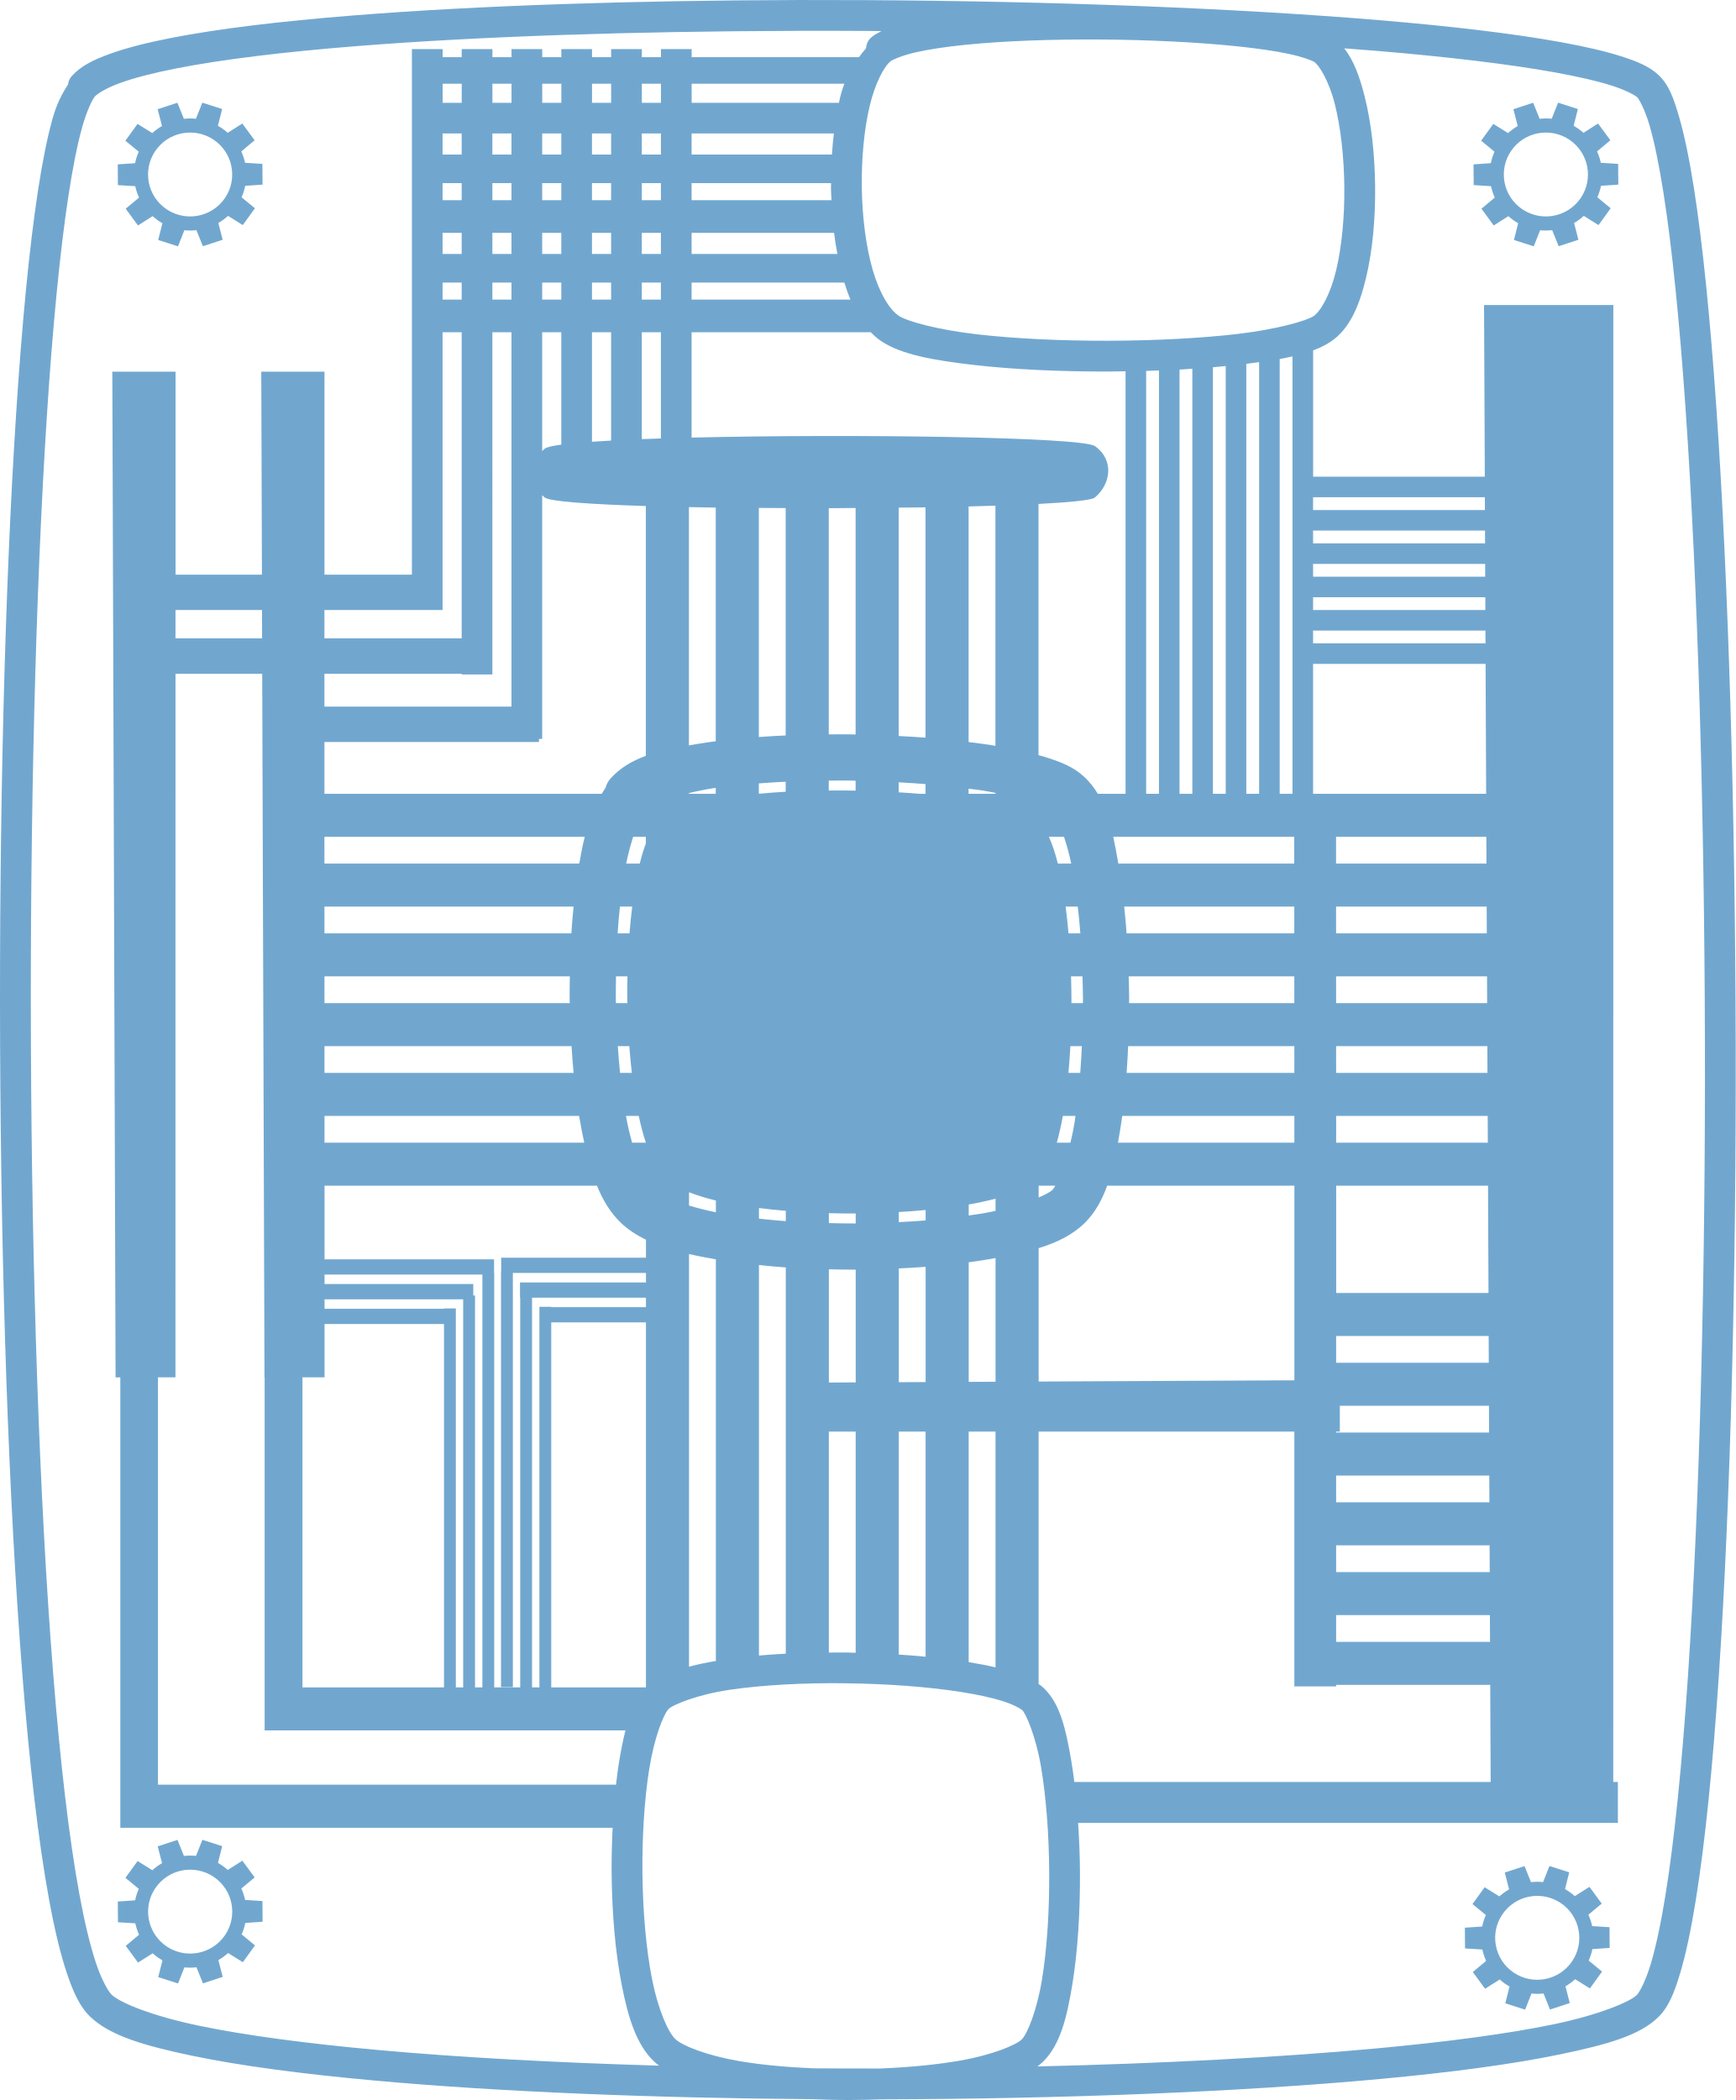
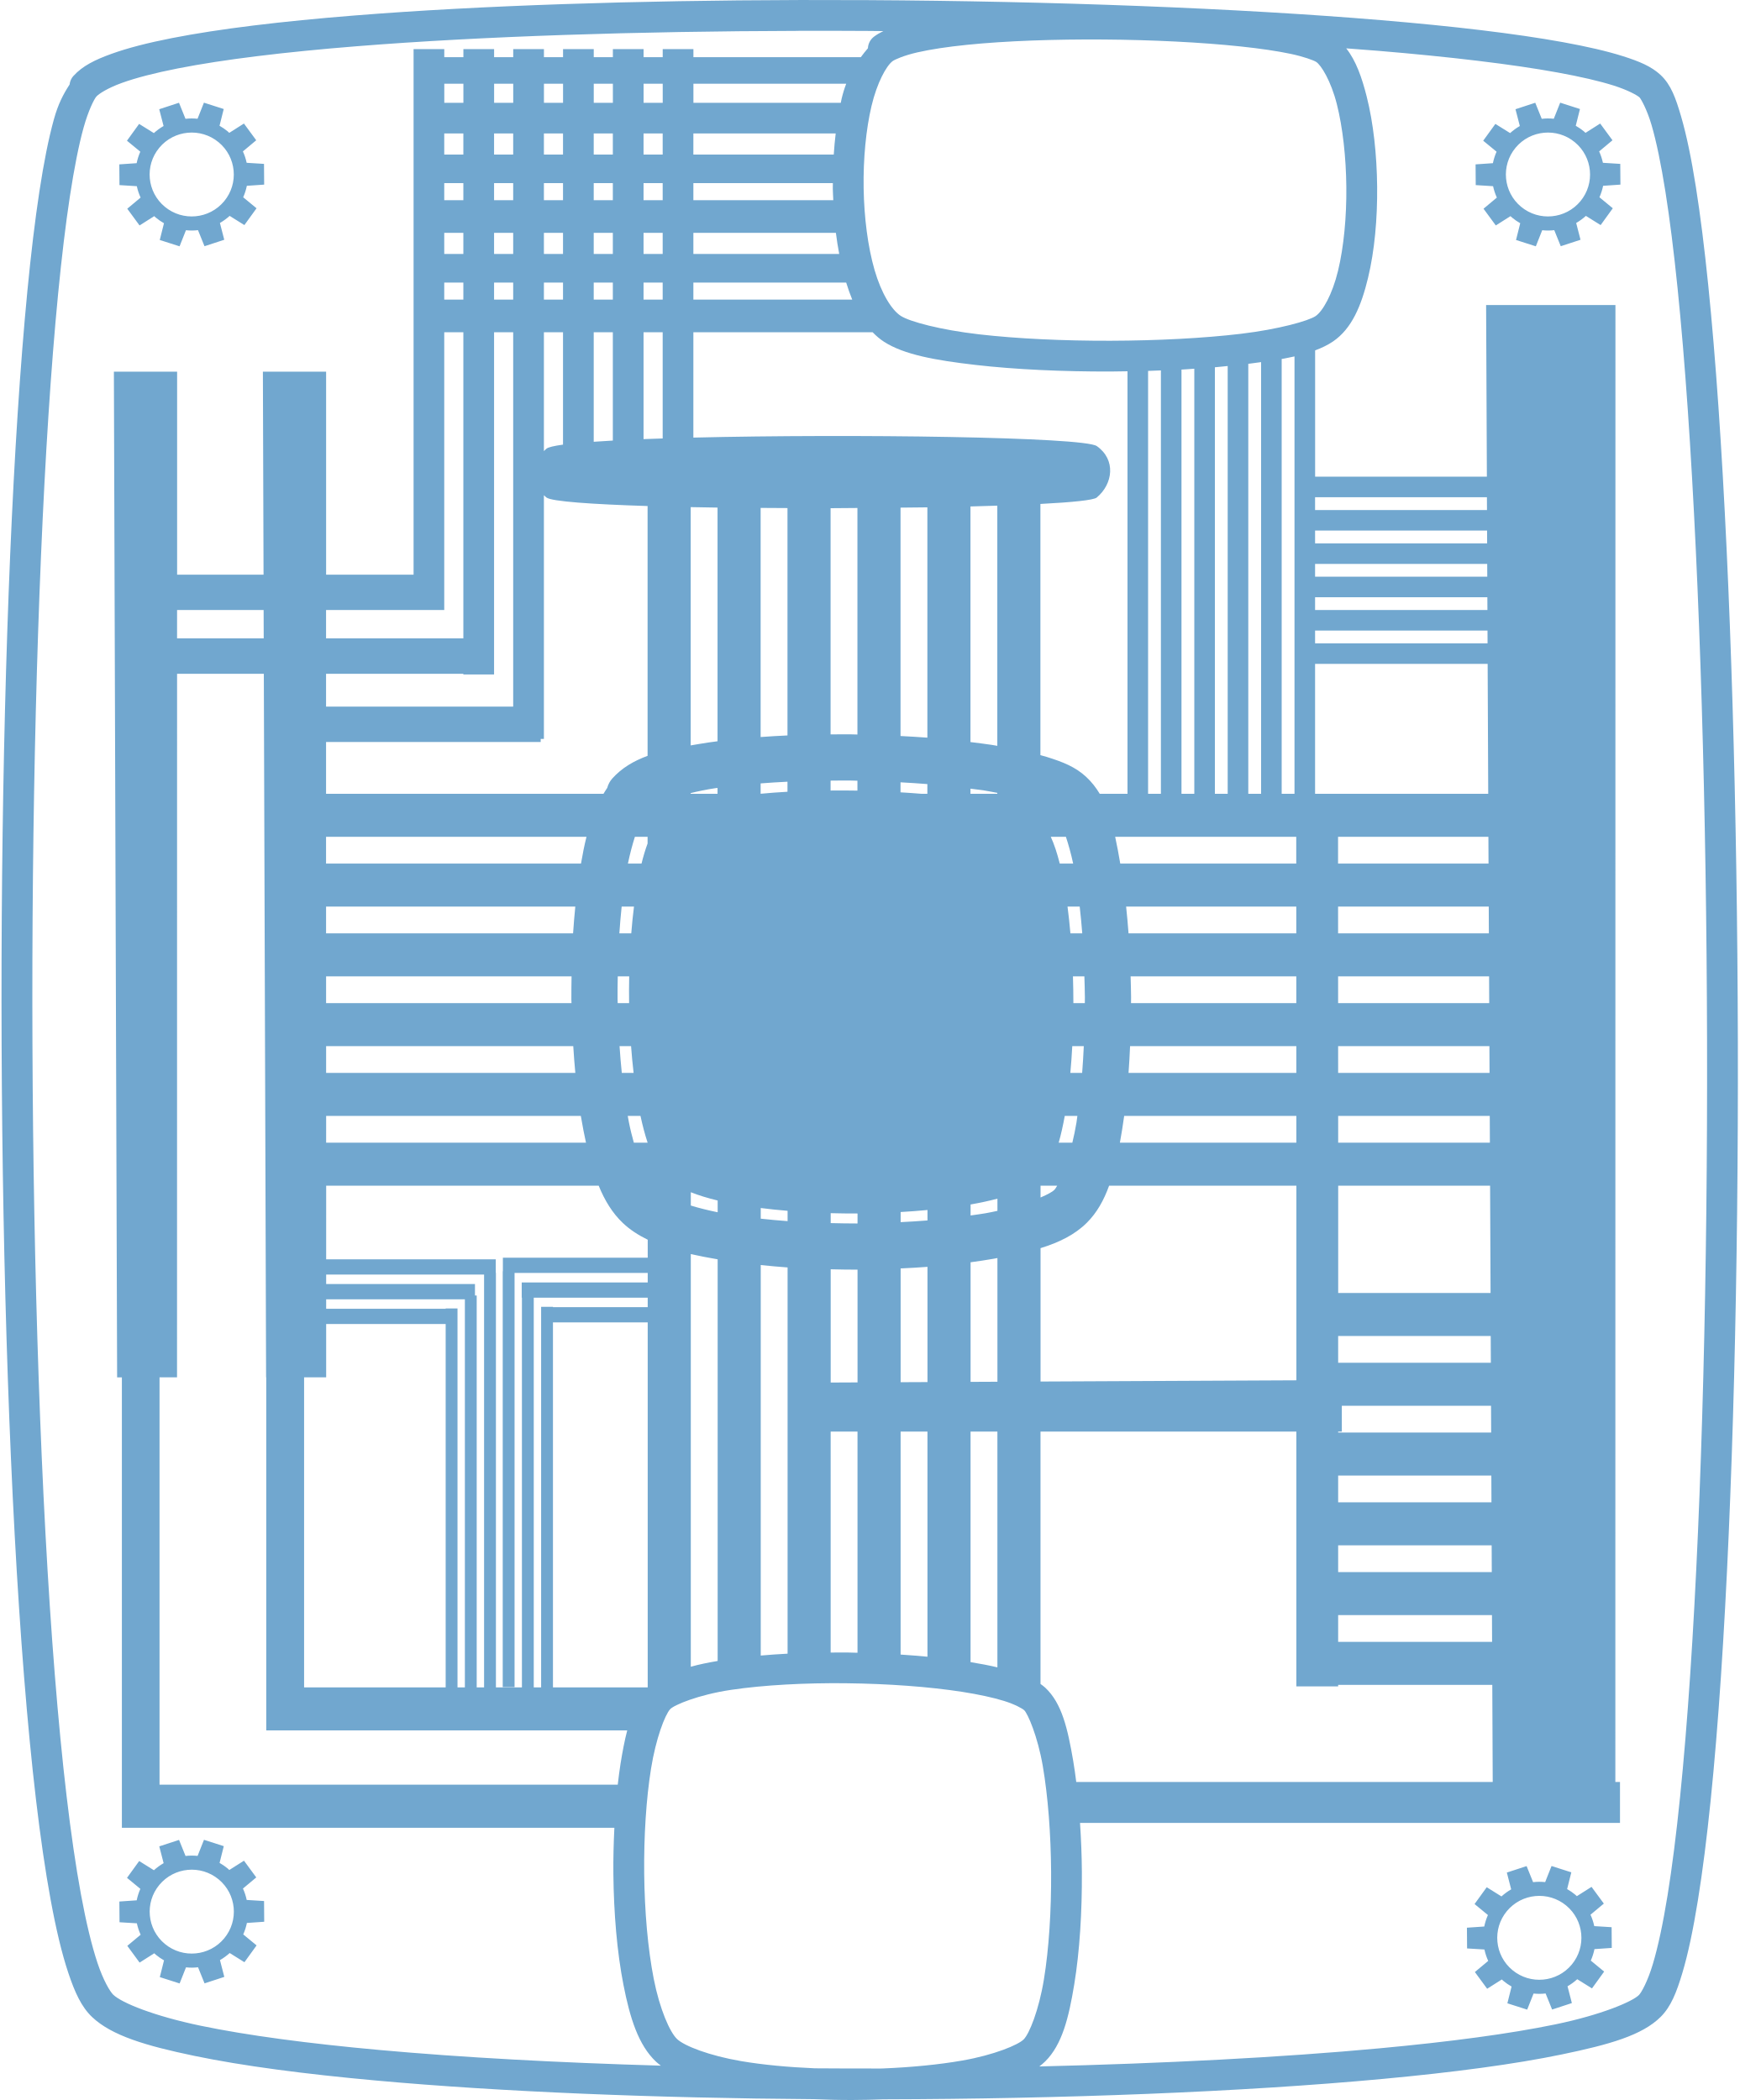
- <svg xmlns="http://www.w3.org/2000/svg" version="1.1" viewBox="0 0 211.63 256">
+ <svg xmlns="http://www.w3.org/2000/svg" version="1.1" width="212" height="256" viewBox="0 0 211.63 256">
  <path d="m97.135 0.003c-19.609 0.048-38.753 0.654-54.171 1.889-8.81 0.706-16.396 1.612-22.213 2.756-2.909 0.572-5.375 1.202-7.367 1.922-1.989 0.719-3.524 1.472-4.618 2.69-0.001 0.001-0.008-0.001-0.008 0a1.877 1.877 0 0 0 -0.462 1.047c-0.759 1.158-1.396 2.375-1.914 4.246-0.647 2.332-1.23 5.274-1.765 8.781-1.07 7.014-1.947 16.274-2.648 27.06-1.401 21.572-2.069 49.238-1.957 76.931 0.112 27.692 1.005 55.399 2.735 77.049 0.865 10.825 1.935 20.13 3.239 27.212 0.652 3.541 1.355 6.523 2.149 8.901 0.794 2.378 1.595 4.157 2.909 5.402 2.392 2.266 6.55 3.501 12.449 4.729 5.899 1.228 13.475 2.221 22.198 3.012 15.29 1.387 34.096 2.134 53.31 2.268 1.558 0.065 3.13 0.107 4.71 0.101 1.257-4e-3 2.51-0.034 3.751-0.082 21.875-0.051 43.679-0.888 60.863-2.485 8.634-0.802 16.096-1.793 21.862-2.991 5.766-1.198 9.768-2.317 12.038-4.582 1.249-1.246 1.926-2.983 2.632-5.336 0.706-2.353 1.324-5.326 1.897-8.864 1.146-7.076 2.077-16.417 2.809-27.301 1.462-21.767 2.128-49.673 2.06-77.532-0.068-27.859-0.869-55.656-2.361-77.189-0.746-10.766-1.663-19.962-2.756-26.86-0.547-3.449-1.139-6.318-1.796-8.569-0.657-2.251-1.23-3.877-2.5-5.066-1.123-1.052-2.602-1.661-4.574-2.287-1.971-0.626-4.425-1.188-7.324-1.715-5.798-1.053-13.38-1.947-22.184-2.684-17.608-1.474-40.084-2.315-62.57-2.44-2.811-0.015-5.621-0.019-8.422-0.015zm0.008 3.753c2.791-0.008 5.592-0.002 8.393 0.015 0.647 0.004 1.291 0.011 1.938 0.019-0.403 0.197-0.786 0.414-1.137 0.679a1.877 1.877 0 0 0 -0.741 1.414c-0.303 0.347-0.589 0.714-0.865 1.09h-20.403v-0.989h-3.742v0.989h-2.332v-0.989h-3.742v0.989h-2.331v-0.989h-3.742v0.989h-2.329v-0.989h-3.744v0.989h-2.329v-0.989h-3.744v0.989h-2.329v-0.989h-3.742v64.069h-10.66v-24.742h-7.706l0.08 24.742h-10.534v-24.742h-7.706l0.394 122.6h0.58v54.902h60.025c-0.091 1.856-0.142 3.749-0.122 5.658 0.05 4.746 0.442 9.496 1.232 13.512 0.79 4.016 1.808 7.305 3.951 9.332 0.187 0.177 0.397 0.338 0.603 0.498-12.41-0.361-24.184-0.992-34.326-1.913-8.634-0.783-16.099-1.774-21.765-2.954-5.666-1.18-9.592-2.777-10.639-3.769-0.406-0.384-1.222-1.758-1.928-3.872-0.706-2.114-1.391-4.961-2.023-8.393-1.264-6.864-2.33-16.082-3.189-26.831-1.718-21.498-2.608-49.142-2.719-76.764-0.112-27.622 0.557-55.233 1.949-76.675 0.696-10.721 1.577-19.906 2.619-26.736 0.521-3.415 1.081-6.241 1.664-8.342 0.583-2.101 1.293-3.497 1.561-3.796 0.306-0.341 1.389-1.04 3.1-1.658 1.711-0.619 4.029-1.218 6.818-1.767 5.578-1.097 13.063-2.005 21.788-2.704 15.268-1.224 34.337-1.828 53.876-1.876zm37.189 1.061c5.945 0.043 11.898 0.339 16.671 0.844 2.387 0.252 4.483 0.56 6.106 0.902 1.623 0.342 2.819 0.792 3.117 0.981 0.607 0.385 1.804 2.314 2.522 5.148 0.717 2.834 1.124 6.467 1.158 10.108 0.034 3.64-0.31 7.308-1.012 10.212-0.702 2.905-1.877 4.941-2.733 5.52-0.865 0.585-4.508 1.611-9.083 2.157-4.575 0.546-10.235 0.834-15.909 0.85-5.674 0.015-11.377-0.245-16.041-0.784-4.664-0.539-8.412-1.532-9.522-2.244-1.111-0.713-2.371-2.737-3.197-5.586-0.825-2.849-1.279-6.427-1.335-9.999-0.056-3.572 0.287-7.153 0.96-10.001 0.673-2.848 1.808-4.895 2.566-5.468 0.276-0.208 1.418-0.705 3.02-1.071 1.602-0.365 3.684-0.683 6.063-0.923 4.758-0.482 10.703-0.689 16.648-0.646zm29.553 1.077c1.317 0.099 2.661 0.197 3.928 0.303 8.731 0.731 16.227 1.622 21.825 2.638 2.799 0.508 5.131 1.048 6.862 1.598 1.731 0.55 2.867 1.185 3.144 1.445 0.13 0.122 0.882 1.378 1.466 3.379 0.584 2.001 1.154 4.756 1.686 8.11 1.063 6.708 1.98 15.829 2.721 26.531 1.483 21.403 2.285 49.146 2.353 76.939 0.068 27.793-0.599 55.647-2.052 77.276-0.727 10.814-1.65 20.08-2.764 26.956-0.557 3.438-1.166 6.279-1.796 8.379-0.63 2.101-1.391 3.458-1.688 3.753-0.821 0.819-4.609 2.421-10.146 3.571s-12.895 2.131-21.443 2.925c-12.019 1.117-26.408 1.853-41.491 2.213 0.257-0.198 0.504-0.404 0.731-0.63 2.042-2.033 2.854-5.302 3.521-9.361 0.666-4.059 0.961-8.888 0.931-13.702-0.011-2.027-0.097-4.035-0.225-5.992h65.811v-4.993h-0.566l0.011-180.05h-15.762l0.093 20.929h-20.933v-15.397c0.811-0.303 1.54-0.654 2.165-1.077 2.334-1.579 3.477-4.424 4.281-7.749 0.803-3.325 1.149-7.235 1.113-11.128-0.038-3.893-0.456-7.755-1.274-10.99-0.588-2.324-1.302-4.371-2.5-5.881zm-109.92 4.312h2.329v2.326h-2.329zm6.073 0h2.329v2.326h-2.329zm6.073 0h2.329v2.326h-2.329zm6.071 0h2.331v2.326h-2.331zm6.073 0h2.332v2.326h-2.332zm6.073 0h18.623c-0.219 0.577-0.41 1.192-0.566 1.854-0.038 0.151-0.059 0.318-0.093 0.471h-17.963zm-59.658 2.31-0.778 1.961c-0.489-0.051-0.982-0.051-1.47 0.008l-0.791-1.959-2.409 0.789 0.53 2.046c-0.424 0.245-0.822 0.535-1.185 0.863l-1.796-1.119-1.482 2.048 1.627 1.34c-0.198 0.449-0.348 0.918-0.446 1.399l-2.112 0.146 0.019 2.527 2.114 0.132c0.102 0.478 0.257 0.943 0.46 1.389l-1.625 1.358 1.497 2.039 1.788-1.133c0.069 0.06 0.136 0.125 0.206 0.186 0.308 0.254 0.637 0.48 0.983 0.677l-0.512 2.042 2.413 0.772 0.778-1.961c0.488 0.051 0.98 0.051 1.468-0.008l0.793 1.957 2.407-0.787-0.528-2.046c0.424-0.245 0.822-0.536 1.185-0.865l1.796 1.121 1.482-2.048-1.627-1.342c0.198-0.449 0.349-0.916 0.446-1.397l2.11-0.146-0.019-2.527-2.114-0.132c-0.102-0.478-0.255-0.943-0.458-1.389l1.623-1.358-1.497-2.039-1.788 1.135c-0.069-0.06-0.134-0.127-0.204-0.188-0.308-0.254-0.637-0.478-0.983-0.675l0.512-2.042zm165.3 0-0.78 1.961c-0.489-0.051-0.98-0.051-1.468 0.008l-0.791-1.959-2.409 0.789 0.53 2.046c-0.424 0.245-0.822 0.535-1.185 0.863l-1.796-1.119-1.484 2.048 1.629 1.34c-0.198 0.449-0.348 0.918-0.446 1.399l-2.112 0.146 0.019 2.527 2.114 0.132c0.102 0.478 0.257 0.943 0.46 1.389l-1.625 1.358 1.497 2.039 1.788-1.133c0.069 0.06 0.136 0.125 0.206 0.186 0.308 0.254 0.637 0.48 0.983 0.677l-0.512 2.042 2.413 0.772 0.778-1.961c0.489 0.051 0.98 0.051 1.468-0.008l0.793 1.957 2.407-0.787-0.528-2.046c0.424-0.245 0.82-0.536 1.183-0.865l1.798 1.121 1.482-2.048-1.627-1.342c0.198-0.449 0.349-0.916 0.446-1.397l2.11-0.146-0.019-2.527-2.114-0.132c-0.102-0.478-0.257-0.943-0.46-1.389l1.625-1.358-1.499-2.039-1.788 1.135c-0.069-0.06-0.136-0.127-0.206-0.188-0.308-0.254-0.635-0.478-0.982-0.675l0.512-2.042zm-167.27 3.666c1.307-0.122 2.66 0.251 3.751 1.152h0.002c2.182 1.801 2.486 5.025 0.679 7.2-1.807 2.175-5.041 2.478-7.223 0.677-2.182-1.801-2.486-5.025-0.679-7.2 0.903-1.088 2.163-1.706 3.47-1.829zm165.3 0c1.307-0.122 2.66 0.251 3.751 1.152 2.182 1.801 2.488 5.025 0.681 7.2-1.807 2.175-5.041 2.478-7.223 0.677-2.182-1.801-2.485-5.025-0.679-7.2 0.903-1.088 2.163-1.706 3.47-1.829zm-134.04 0.084h2.329v2.576h-2.329zm6.073 0h2.329v2.576h-2.329zm6.073 0h2.329v2.576h-2.329zm6.071 0h2.331v2.576h-2.331zm6.073 0h2.332v2.576h-2.332zm6.073 0h17.346c-0.101 0.844-0.179 1.701-0.235 2.576h-17.112zm-30.363 6.059h2.329v2.077h-2.329zm6.073 0h2.329v2.077h-2.329zm6.073 0h2.329v2.077h-2.329zm6.071 0h2.331v2.077h-2.331zm6.073 0h2.332v2.077h-2.332zm6.073 0h17.001c6.4e-4 0.22-0.011 0.439-8e-3 0.659 8e-3 0.474 0.04 0.945 0.06 1.418h-17.053zm-30.363 6.061h2.329v2.574h-2.329zm6.073 0h2.329v2.574h-2.329zm6.073 0h2.329v2.574h-2.329zm6.071 0h2.331v2.574h-2.331zm6.073 0h2.332v2.574h-2.332zm6.073 0h17.37c0.109 0.877 0.246 1.733 0.405 2.574h-17.775zm-30.363 6.059h2.329v2.075h-2.329zm6.073 0h2.329v2.075h-2.329zm6.073 0h2.329v2.075h-2.329zm6.071 0h2.331v2.075h-2.331zm6.073 0h2.332v2.075h-2.332zm6.073 0h18.625c0.221 0.719 0.463 1.414 0.735 2.075h-19.36zm-30.363 6.059h2.329v37.315h-16.733v-3.455h14.404zm6.073 0h2.329v45.636h-22.807v-4.003h16.733v0.085h3.744zm6.073 0h2.329v13.698c-1.086 0.149-1.801 0.314-2.021 0.497-0.118 0.098-0.202 0.195-0.308 0.293zm6.071 0h2.331v13.203c-0.84 0.046-1.602 0.096-2.331 0.147zm6.073 0h2.332v12.947c-0.787 0.026-1.591 0.051-2.332 0.079zm6.073 0h21.848c0.426 0.436 0.884 0.835 1.399 1.166 2.441 1.567 6.251 2.252 11.122 2.814 4.871 0.563 10.684 0.822 16.479 0.807 0.69-0.002 1.374-0.023 2.062-0.03v51.509h-3.381c-0.45-0.752-0.983-1.437-1.635-2.046-1.33-1.244-2.901-1.853-4.816-2.448-0.249-0.077-0.521-0.147-0.782-0.221v-30.621c3.915-0.204 6.487-0.465 6.864-0.78 1.991-1.663 2.371-4.618 0-6.281v0.004c-1.583-1.11-29.813-1.501-49.161-1.032zm73.265 2.944v53.321h-1.563v-53.007c0.542-0.098 1.066-0.201 1.563-0.314zm-4.071 0.694v52.627h-1.561v-52.417c0.545-0.067 1.047-0.139 1.561-0.209zm-4.071 0.477v52.15h-1.561v-51.995c0.541-0.045 1.038-0.104 1.561-0.155zm-4.069 0.328v51.822h-1.563v-51.715c0.535-0.026 1.039-0.073 1.563-0.107zm-4.071 0.207v51.614h-1.563v-51.552c0.529-0.015 1.04-0.042 1.563-0.062zm-75.2 15.215c0.106 0.093 0.191 0.188 0.308 0.279 0.618 0.484 5.511 0.825 12.329 1.04v30.451c-1.687 0.624-3.141 1.469-4.3 2.76a2.815 2.815 0 0 0 -0.617 1.144c-0.162 0.234-0.31 0.48-0.458 0.725h-33.812v-6.314h26.158v-0.376h0.392zm93.99 0.248h20.944l8e-3 1.56h-20.952zm-38.729 1.026v29.277c-0.221-0.038-0.433-0.077-0.659-0.113-0.831-0.129-1.729-0.235-2.613-0.345v-28.723c1.142-0.03 2.219-0.063 3.272-0.097zm-37.371 0.178c1.07 0.023 2.152 0.04 3.272 0.056v28.486c-0.374 0.05-0.753 0.097-1.117 0.151-0.759 0.113-1.445 0.236-2.155 0.355zm28.847 0.026v28.077c-1.071-0.082-2.169-0.142-3.272-0.2v-27.842c1.093-0.015 2.214-0.019 3.272-0.034zm-20.322 0.07c1.086 0.008 2.169 0.015 3.272 0.019v27.718c-1.113 0.05-2.197 0.116-3.272 0.194zm11.797 0.008v27.615c-0.29-0.004-0.577-0.019-0.867-0.023-0.805-0.008-1.603 0.008-2.405 0.011v-27.576c1.113-0.003 2.168-0.019 3.272-0.026zm55.779 2.752h20.962l8e-3 1.56h-20.97zm0 4.064h20.979l8e-3 1.558h-20.987zm0 4.062h20.997l8e-3 1.56h-21.005zm-138.7 1.56h10.548l0.011 3.454h-10.56zm138.7 2.502h21.014l8e-3 1.56h-21.022zm0 4.064h21.032l0.07 15.839h-21.102zm-138.7 1.206h10.573l0.277 85.766h0.019v43.041h43.995c-0.322 1.236-0.58 2.6-0.817 4.075-0.13 0.812-0.236 1.674-0.338 2.543h-55.846v-49.659h2.132zm81.988 13.013c0.312 0.003 0.621 0.019 0.933 0.026v1.206c-1.094-0.019-2.182-0.023-3.272-0.011v-1.208c0.78-0.004 1.556-0.019 2.339-0.011zm-7.592 0.146v1.224c-1.123 0.062-2.211 0.146-3.272 0.245v-1.263c1.069-0.082 2.151-0.153 3.272-0.206zm13.777 0.074c1.11 0.061 2.203 0.129 3.272 0.215v1.185h-0.724c-0.837-0.07-1.684-0.128-2.549-0.18zm-22.302 0.683v0.718h-3.272v-0.087c0.917-0.226 1.913-0.436 2.983-0.595 0.091-0.015 0.197-0.023 0.289-0.034zm30.827 0.091c0.579 0.077 1.193 0.146 1.74 0.231 0.55 0.086 1.018 0.188 1.532 0.281v0.115h-3.272zm-78.541 5.869h31.743c-0.257 1.012-0.473 2.113-0.671 3.264h-31.071zm37.641 0h1.548v0.817c-0.27 0.725-0.517 1.545-0.741 2.448h-1.657c0.253-1.222 0.55-2.314 0.85-3.264zm50.689 0h1.843c0.311 0.938 0.622 2.039 0.884 3.264h-1.633c-0.32-1.278-0.686-2.379-1.094-3.264zm7.848 0h22.069v3.264h-21.449c-0.198-1.149-0.396-2.244-0.621-3.264zm27.165 0h18.324l0.015 3.264h-18.339zm-123.34 8.505h30.377c-0.105 1.07-0.201 2.151-0.272 3.266h-30.105zm36.027 0h1.501c-0.132 1.051-0.243 2.138-0.332 3.266h-1.451c0.075-1.12 0.171-2.21 0.281-3.266zm54.34 0h1.484c0.119 1.059 0.227 2.141 0.312 3.266h-1.443c-0.098-1.129-0.215-2.217-0.353-3.266zm7.142 0h20.739v3.266h-20.444c-0.081-1.116-0.183-2.197-0.295-3.266zm25.834 0h18.363l0.015 3.266h-18.376zm-123.34 8.507h29.917c-0.015 0.94-0.03 1.879-0.023 2.824 0.002 0.147 0.011 0.293 0.015 0.44h-29.91zm35.548 0h1.393c-0.023 1.084-0.026 2.172-0.011 3.264h-1.391c-0.003-0.169-0.015-0.337-0.015-0.506-0.011-0.923 0.008-1.841 0.023-2.758zm55.478 0h1.393c0.023 0.85 0.057 1.697 0.062 2.553 1e-3 0.238-8e-3 0.474-8e-3 0.712h-1.395c-7e-5 -1.093-0.019-2.18-0.052-3.264zm7.026 0h20.196v3.264h-20.145c-1.1e-4 -0.248 8e-3 -0.493 8e-3 -0.741-4e-3 -0.845-0.038-1.683-0.058-2.523zm25.291 0h18.402l0.015 3.264h-18.415zm-123.34 8.505h30.121c0.07 1.102 0.148 2.194 0.252 3.266h-30.373zm35.763 0h1.404c0.082 1.115 0.184 2.201 0.308 3.266h-1.439c-0.11-1.067-0.199-2.154-0.274-3.266zm55.176 0h1.406c-0.051 1.112-0.117 2.198-0.201 3.266h-1.439c0.098-1.065 0.176-2.151 0.235-3.266zm7.045 0h20.264v3.266h-20.45c0.08-1.073 0.138-2.163 0.186-3.266zm25.359 0h18.438l0.015 3.266h-18.452zm-123.34 8.507h31.04c0.1 0.604 0.208 1.196 0.322 1.777 0.099 0.507 0.202 1 0.308 1.488h-31.671zm36.759 0h1.552c0.255 1.178 0.543 2.28 0.871 3.264h-1.68c-0.226-0.804-0.439-1.657-0.619-2.572-0.044-0.224-0.082-0.463-0.124-0.692zm53.263 0h1.538c-0.038 0.255-0.066 0.539-0.107 0.787-0.144 0.878-0.32 1.698-0.508 2.477h-1.664c0.282-0.981 0.526-2.085 0.741-3.264zm7.243 0h20.983v3.264h-21.507c0.093-0.512 0.182-1.032 0.269-1.567 0.091-0.554 0.175-1.122 0.254-1.697zm26.079 0h18.477l0.015 3.264h-18.491zm-123.34 8.507h33.213c0.73 1.789 1.662 3.335 2.958 4.56 0.869 0.822 1.889 1.473 3.018 2.025v2.192h-17.653v1.653h-0.019v50.689h1.443v-50.484h16.229v1.158h-15.358v1.856h0.026v47.508h-3.169v-50.532h-0.019v-1.651h-20.671zm87.066 0h2.027c-0.134 0.235-0.257 0.426-0.351 0.52-0.213 0.212-0.805 0.546-1.676 0.919zm8.356 0h22.826v23.724l-31.182 0.149v-16.26c2.26-0.697 4.173-1.631 5.65-3.103 1.231-1.227 2.07-2.75 2.706-4.51zm27.921 0h18.514l0.058 13.079h-18.572zm-78.902 0.797c0.953 0.377 2.048 0.715 3.272 1.009v1.433c-1.191-0.242-2.295-0.521-3.272-0.819zm37.371 0.784v1.486c-0.481 0.106-0.975 0.209-1.488 0.299-0.562 0.099-1.188 0.176-1.784 0.264v-1.34c1.177-0.207 2.268-0.444 3.272-0.708zm-28.847 1.141c1.057 0.135 2.148 0.248 3.272 0.341v1.257c-1.121-0.081-2.209-0.184-3.272-0.3zm20.322 0.242v1.272c-1.068 0.088-2.165 0.151-3.272 0.207v-1.232c1.116-0.064 2.204-0.147 3.272-0.248zm-11.797 0.386c1.087 0.026 2.179 0.045 3.272 0.039v1.214c-0.03 1.5e-4 -0.059 2e-3 -0.089 2e-3 -1.064 4e-3 -2.125-0.023-3.183-0.046zm-17.05 4.987c1.036 0.235 2.132 0.441 3.272 0.638v48.963c-1.174 0.2-2.284 0.422-3.272 0.704zm37.371 0.483v15.079l-3.272 0.015v-14.579c0.944-0.128 1.872-0.265 2.76-0.421 0.175-0.03 0.339-0.064 0.512-0.095zm-28.847 0.852c1.076 0.111 2.157 0.216 3.272 0.293v47.083c-1.119 0.058-2.206 0.136-3.272 0.229zm20.322 0.221v14.047l-3.272 0.015v-13.869c1.101-0.052 2.2-0.111 3.272-0.194zm-11.797 0.297c1.067 0.023 2.133 0.049 3.204 0.045 0.023-8e-5 0.045-2e-3 0.068-2e-3v13.748l-3.272 0.015zm-61.491 0.644h19.247v50.325h-0.9v-47.772h-0.211v-1.397h-18.136zm25.301 2.816h13.888v1.158h-11.547v-0.043h-1.443v46.393h-0.898zm-25.301 0.198h16.906v47.31h-0.898v-46.195h-1.443v0.041h-14.565zm27.642 2.818h11.547v44.492h-11.547zm-27.642 0.196h14.565v44.296h-17.255v-37.8h2.69zm123.34 1.459h18.596l0.015 3.266h-18.609zm0.448 8.507h18.186l0.015 3.264h-18.648v-0.116h0.448zm-62.3 3.144h3.272v26.965c-0.434-8e-3 -0.865-0.026-1.3-0.034-0.66-8e-3 -1.315 8e-3 -1.973 0.011zm8.525 0h3.272v27.448c-1.068-0.102-2.155-0.19-3.272-0.262zm8.525 0h3.272v28.744c-1.007-0.238-2.109-0.448-3.272-0.638zm8.525 0 31.182 4e-3v31.058h5.096v-0.18h18.786l0.052 11.832h-50.759c-0.112-0.879-0.231-1.749-0.37-2.564-0.679-3.951-1.377-7.028-3.41-8.928-0.18-0.168-0.379-0.309-0.576-0.452zm36.277 5.361h18.671l0.015 3.266h-18.685zm0 8.507h18.71l0.015 3.264h-18.724zm0 8.507h18.747l0.015 3.264h-18.762zm-59.916 8.309c5.035 0.054 10.079 0.422 14.097 1.047 2.009 0.313 3.762 0.694 5.096 1.107 1.334 0.414 2.244 0.932 2.456 1.129 0.432 0.404 1.641 3.152 2.271 6.818 0.63 3.666 0.983 8.29 1.012 12.932 0.03 4.642-0.261 9.319-0.879 13.079-0.617 3.76-1.784 6.625-2.463 7.301-0.686 0.684-3.616 1.899-7.456 2.574-2.865 0.504-6.256 0.831-9.786 0.974-0.067 1.5e-4 -0.133 2e-3 -0.2 2e-3 -2.669 4e-3 -5.338-3e-3 -7.999-0.023-3.214-0.137-6.314-0.421-8.979-0.875-3.914-0.666-6.941-1.857-7.823-2.69-0.883-0.835-2.117-3.636-2.844-7.33-0.727-3.694-1.117-8.268-1.166-12.829-0.048-4.561 0.242-9.124 0.834-12.808 0.592-3.683 1.688-6.533 2.326-7.243 0.458-0.509 3.429-1.765 7.425-2.361 3.996-0.595 9.041-0.861 14.076-0.807zm-78.316 19.084-0.778 1.961c-0.489-0.051-0.982-0.051-1.47 8e-3l-0.791-1.959-2.409 0.789 0.53 2.046c-0.424 0.245-0.822 0.535-1.185 0.863l-1.796-1.121-1.482 2.05 1.627 1.34c-0.198 0.449-0.348 0.918-0.446 1.399l-2.112 0.146 0.019 2.527 2.114 0.13c0.102 0.478 0.257 0.945 0.46 1.391l-1.625 1.356 1.497 2.041 1.788-1.135c0.069 0.06 0.136 0.127 0.206 0.188 0.308 0.254 0.637 0.478 0.983 0.675l-0.512 2.042 2.413 0.772 0.778-1.961c0.488 0.051 0.98 0.051 1.468-8e-3l0.793 1.959 2.407-0.789-0.528-2.046c0.424-0.245 0.822-0.534 1.185-0.863l1.796 1.121 1.482-2.05-1.627-1.34c0.198-0.449 0.349-0.916 0.446-1.397l2.11-0.147-0.019-2.525-2.114-0.132c-0.102-0.478-0.255-0.945-0.458-1.391l1.623-1.356-1.497-2.039-1.788 1.133c-0.069-0.06-0.134-0.125-0.204-0.186-0.308-0.254-0.637-0.48-0.983-0.677l0.512-2.042zm164.24 3.193-0.778 1.961c-0.489-0.051-0.982-0.051-1.47 8e-3l-0.791-1.959-2.409 0.789 0.53 2.046c-0.424 0.245-0.822 0.535-1.185 0.863l-1.796-1.121-1.482 2.05 1.627 1.34c-0.198 0.449-0.348 0.918-0.446 1.399l-2.112 0.145 0.019 2.527 2.114 0.13c0.102 0.478 0.257 0.945 0.46 1.391l-1.625 1.356 1.497 2.039 1.788-1.133c0.069 0.06 0.136 0.127 0.206 0.188 0.307 0.254 0.637 0.478 0.983 0.675l-0.512 2.042 2.413 0.772 0.778-1.961c0.489 0.051 0.98 0.051 1.468-8e-3l0.793 1.959 2.407-0.789-0.528-2.046c0.424-0.245 0.82-0.534 1.183-0.863l1.798 1.121 1.482-2.05-1.627-1.34c0.198-0.449 0.349-0.918 0.446-1.399l2.11-0.146-0.019-2.527-2.114-0.13c-0.102-0.478-0.257-0.945-0.46-1.391l1.625-1.356-1.497-2.039-1.79 1.133c-0.069-0.06-0.134-0.125-0.204-0.186-0.308-0.254-0.637-0.48-0.983-0.677l0.512-2.042zm-166.21 0.471c1.307-0.123 2.66 0.251 3.751 1.152h0.002c2.182 1.801 2.486 5.024 0.679 7.2-1.807 2.175-5.041 2.48-7.223 0.679-2.182-1.801-2.485-5.025-0.679-7.2 0.903-1.088 2.163-1.708 3.47-1.831zm164.24 3.193c1.307-0.123 2.662 0.251 3.753 1.152 2.182 1.801 2.486 5.025 0.679 7.2-1.807 2.175-5.041 2.48-7.223 0.679-2.182-1.801-2.485-5.025-0.679-7.2 0.903-1.088 2.163-1.708 3.47-1.831z" color="#000000" color-rendering="auto" dominant-baseline="auto" fill="#71a7cf" fill-rule="evenodd" image-rendering="auto" shape-rendering="auto" solid-color="#000000" style="font-feature-settings:normal;font-variant-alternates:normal;font-variant-caps:normal;font-variant-ligatures:normal;font-variant-numeric:normal;font-variant-position:normal;isolation:auto;mix-blend-mode:normal;paint-order:normal;shape-padding:0;text-decoration-color:#000000;text-decoration-line:none;text-decoration-style:solid;text-indent:0;text-orientation:mixed;text-transform:none;white-space:normal" />
</svg>
